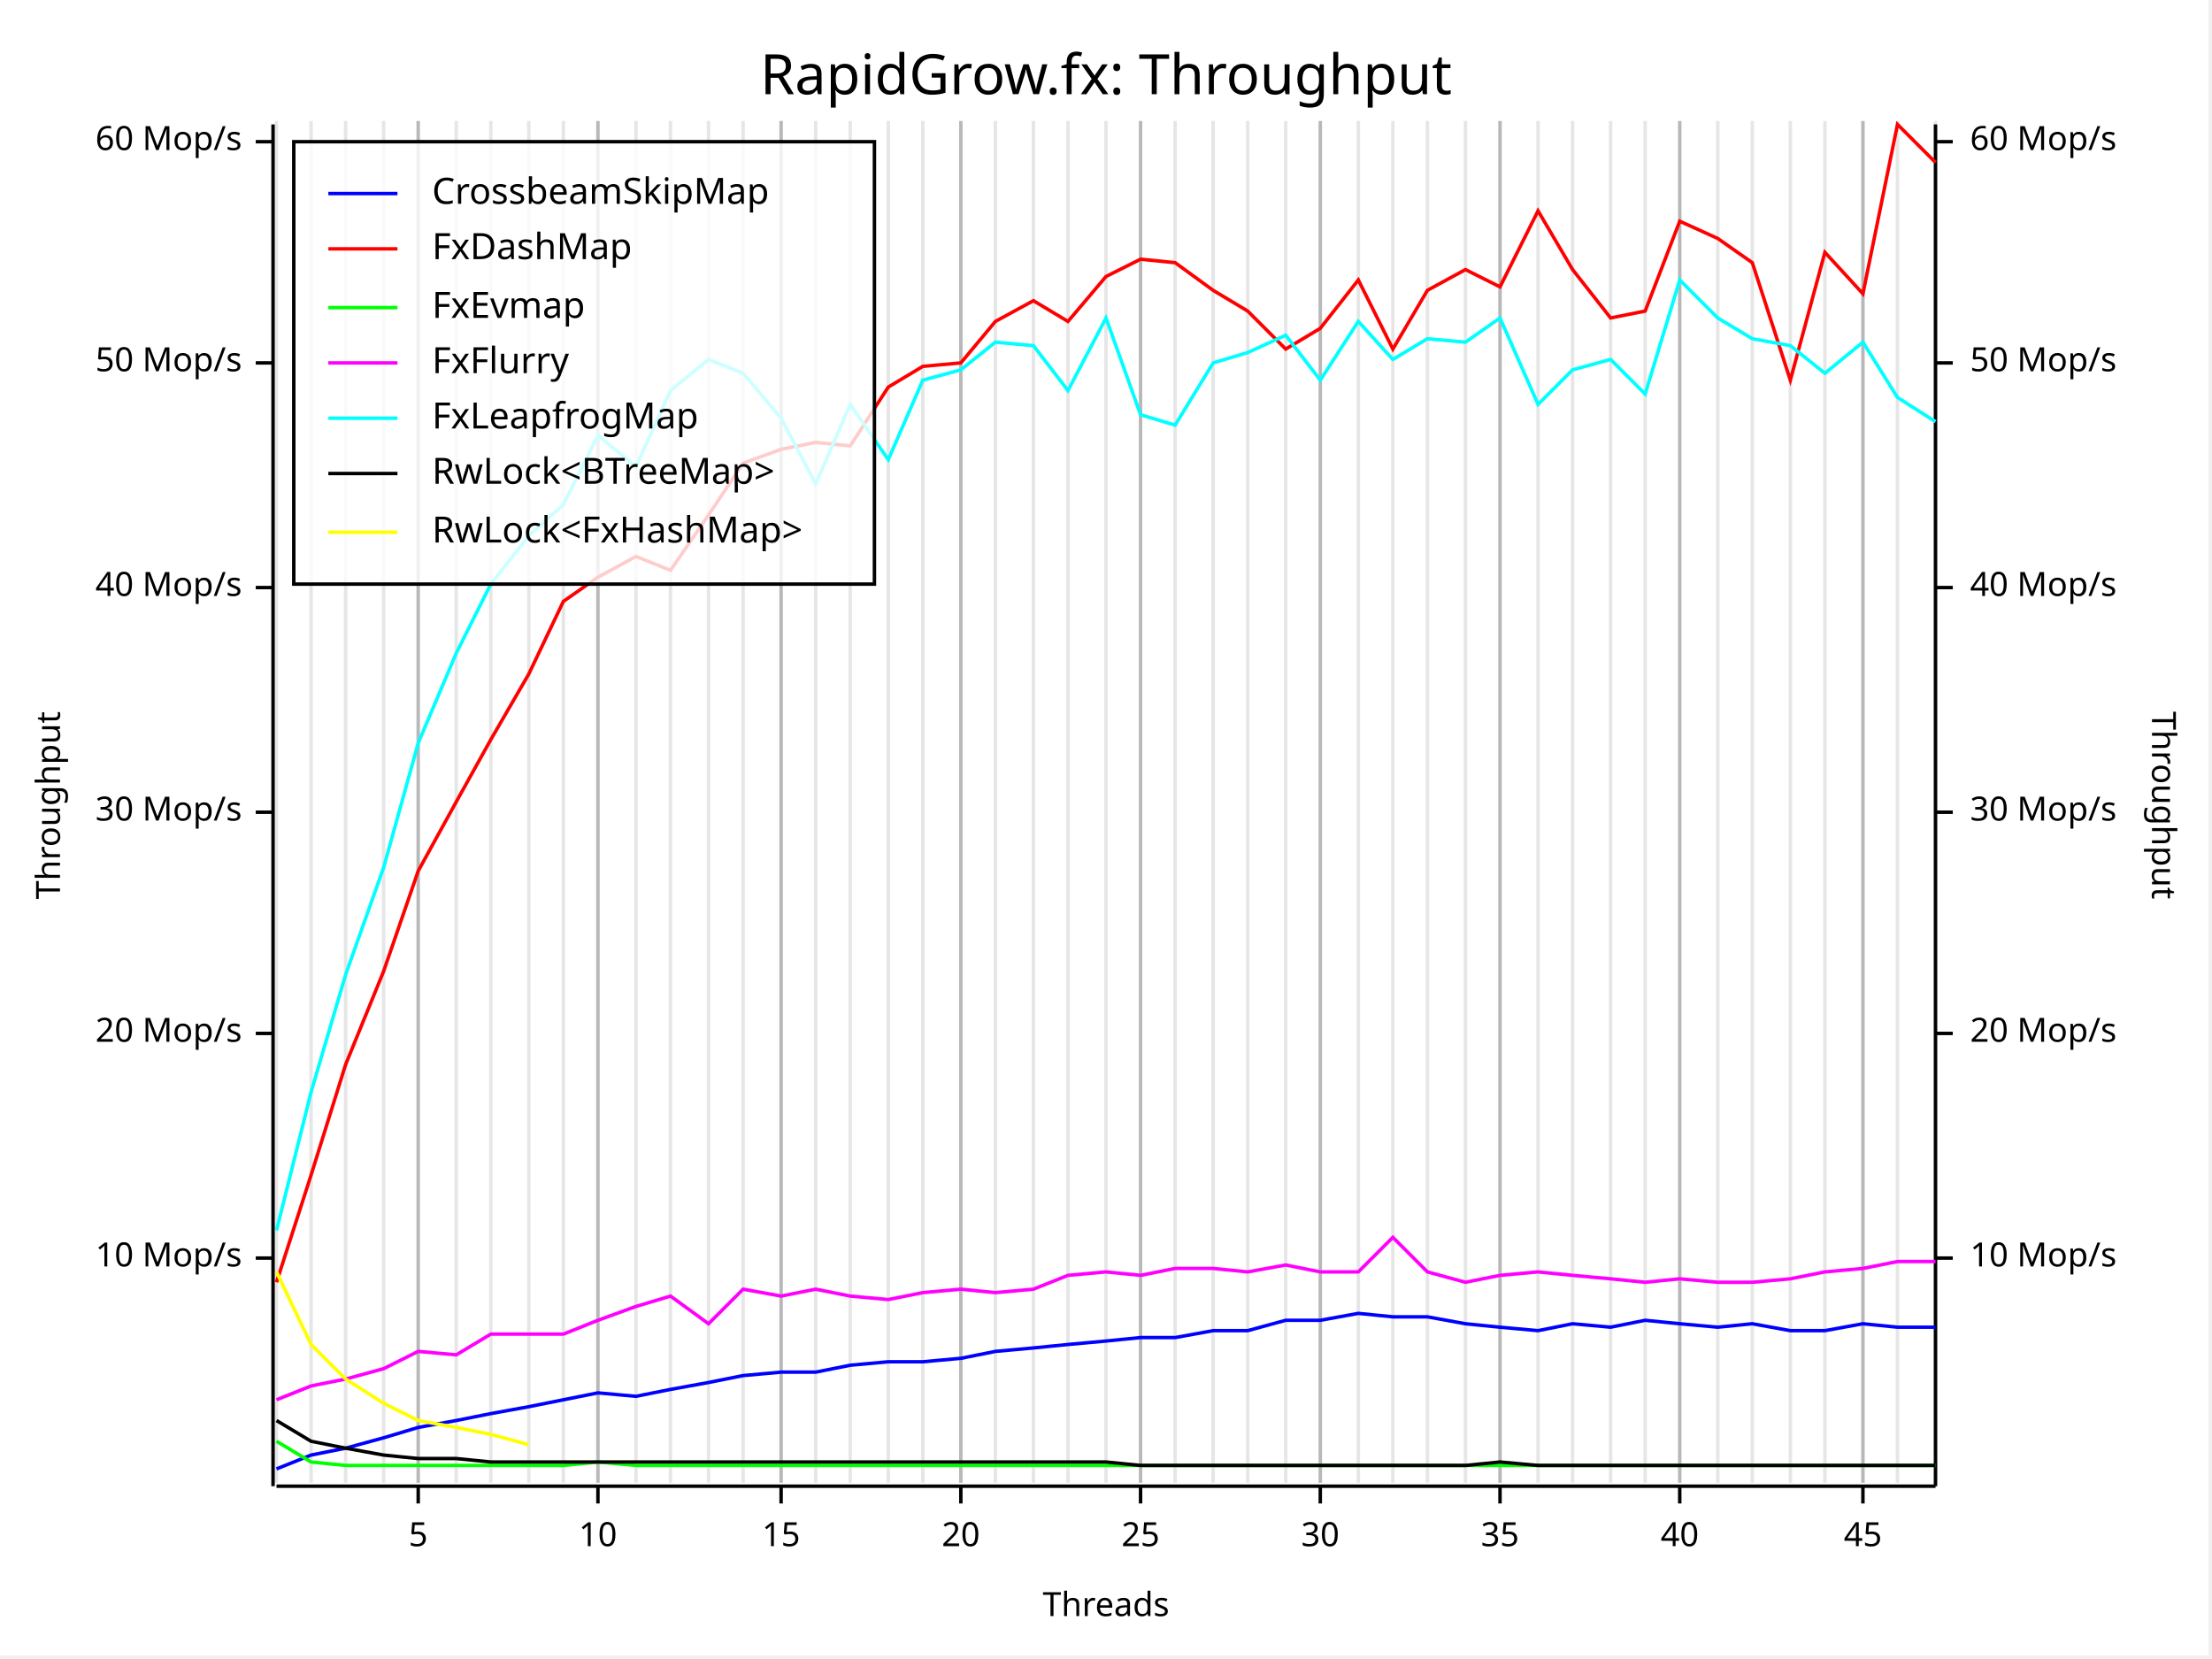
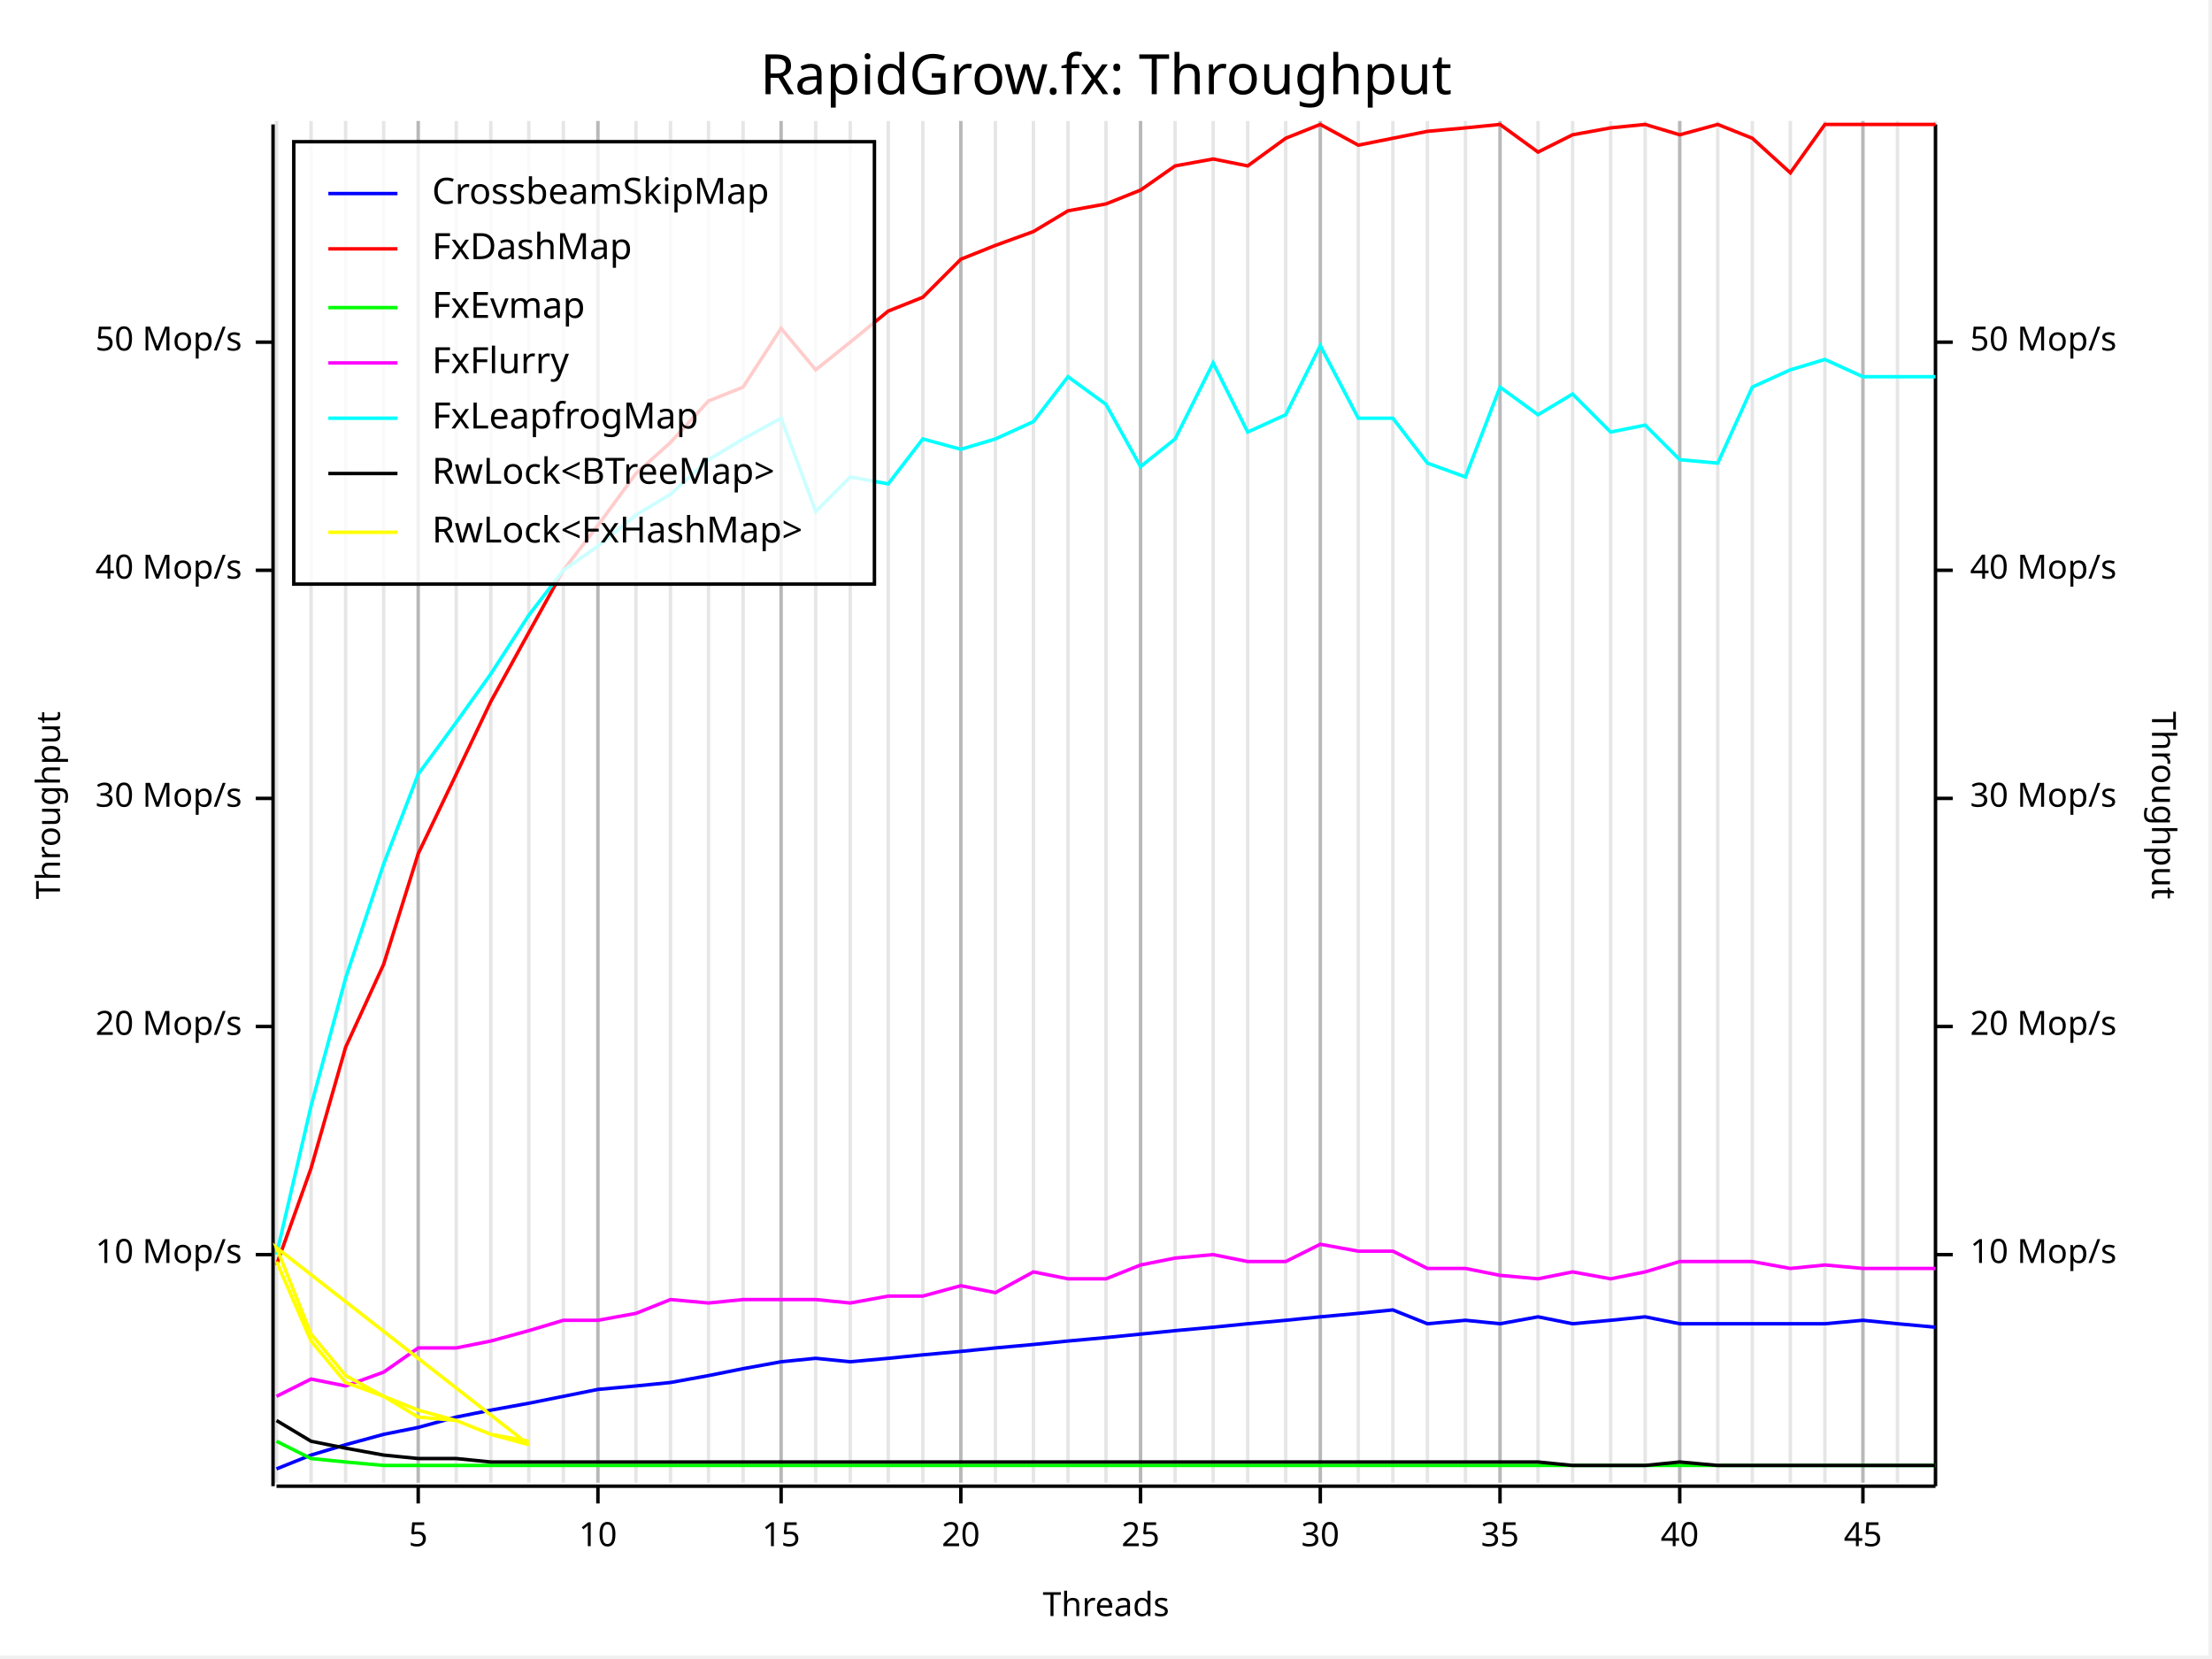
<svg xmlns="http://www.w3.org/2000/svg" width="640" height="480" viewBox="0 0 640 480">
  <rect x="0" y="0" width="639" height="479" opacity="1" fill="#FFFFFF" stroke="none" />
  <text x="320" y="15" dy="0.76em" text-anchor="middle" font-family="Fira Code" font-size="16.129" opacity="1" fill="#000000">
RapidGrow.fx: Throughput
</text>
  <line opacity="0.1" stroke="#000000" stroke-width="1" x1="80" y1="429" x2="80" y2="35" />
  <line opacity="0.1" stroke="#000000" stroke-width="1" x1="90" y1="429" x2="90" y2="35" />
  <line opacity="0.1" stroke="#000000" stroke-width="1" x1="100" y1="429" x2="100" y2="35" />
  <line opacity="0.1" stroke="#000000" stroke-width="1" x1="111" y1="429" x2="111" y2="35" />
  <line opacity="0.1" stroke="#000000" stroke-width="1" x1="121" y1="429" x2="121" y2="35" />
  <line opacity="0.1" stroke="#000000" stroke-width="1" x1="132" y1="429" x2="132" y2="35" />
  <line opacity="0.1" stroke="#000000" stroke-width="1" x1="142" y1="429" x2="142" y2="35" />
  <line opacity="0.1" stroke="#000000" stroke-width="1" x1="153" y1="429" x2="153" y2="35" />
  <line opacity="0.1" stroke="#000000" stroke-width="1" x1="163" y1="429" x2="163" y2="35" />
  <line opacity="0.1" stroke="#000000" stroke-width="1" x1="173" y1="429" x2="173" y2="35" />
  <line opacity="0.1" stroke="#000000" stroke-width="1" x1="184" y1="429" x2="184" y2="35" />
  <line opacity="0.1" stroke="#000000" stroke-width="1" x1="194" y1="429" x2="194" y2="35" />
  <line opacity="0.1" stroke="#000000" stroke-width="1" x1="205" y1="429" x2="205" y2="35" />
  <line opacity="0.1" stroke="#000000" stroke-width="1" x1="215" y1="429" x2="215" y2="35" />
  <line opacity="0.1" stroke="#000000" stroke-width="1" x1="226" y1="429" x2="226" y2="35" />
  <line opacity="0.1" stroke="#000000" stroke-width="1" x1="236" y1="429" x2="236" y2="35" />
  <line opacity="0.1" stroke="#000000" stroke-width="1" x1="246" y1="429" x2="246" y2="35" />
  <line opacity="0.1" stroke="#000000" stroke-width="1" x1="257" y1="429" x2="257" y2="35" />
  <line opacity="0.1" stroke="#000000" stroke-width="1" x1="267" y1="429" x2="267" y2="35" />
  <line opacity="0.1" stroke="#000000" stroke-width="1" x1="278" y1="429" x2="278" y2="35" />
  <line opacity="0.1" stroke="#000000" stroke-width="1" x1="288" y1="429" x2="288" y2="35" />
  <line opacity="0.1" stroke="#000000" stroke-width="1" x1="299" y1="429" x2="299" y2="35" />
  <line opacity="0.1" stroke="#000000" stroke-width="1" x1="309" y1="429" x2="309" y2="35" />
  <line opacity="0.1" stroke="#000000" stroke-width="1" x1="320" y1="429" x2="320" y2="35" />
  <line opacity="0.1" stroke="#000000" stroke-width="1" x1="330" y1="429" x2="330" y2="35" />
  <line opacity="0.1" stroke="#000000" stroke-width="1" x1="340" y1="429" x2="340" y2="35" />
  <line opacity="0.1" stroke="#000000" stroke-width="1" x1="351" y1="429" x2="351" y2="35" />
  <line opacity="0.1" stroke="#000000" stroke-width="1" x1="361" y1="429" x2="361" y2="35" />
  <line opacity="0.1" stroke="#000000" stroke-width="1" x1="372" y1="429" x2="372" y2="35" />
  <line opacity="0.1" stroke="#000000" stroke-width="1" x1="382" y1="429" x2="382" y2="35" />
  <line opacity="0.1" stroke="#000000" stroke-width="1" x1="393" y1="429" x2="393" y2="35" />
  <line opacity="0.1" stroke="#000000" stroke-width="1" x1="403" y1="429" x2="403" y2="35" />
  <line opacity="0.1" stroke="#000000" stroke-width="1" x1="413" y1="429" x2="413" y2="35" />
  <line opacity="0.1" stroke="#000000" stroke-width="1" x1="424" y1="429" x2="424" y2="35" />
  <line opacity="0.1" stroke="#000000" stroke-width="1" x1="434" y1="429" x2="434" y2="35" />
  <line opacity="0.1" stroke="#000000" stroke-width="1" x1="445" y1="429" x2="445" y2="35" />
  <line opacity="0.1" stroke="#000000" stroke-width="1" x1="455" y1="429" x2="455" y2="35" />
  <line opacity="0.1" stroke="#000000" stroke-width="1" x1="466" y1="429" x2="466" y2="35" />
  <line opacity="0.1" stroke="#000000" stroke-width="1" x1="476" y1="429" x2="476" y2="35" />
  <line opacity="0.1" stroke="#000000" stroke-width="1" x1="486" y1="429" x2="486" y2="35" />
  <line opacity="0.1" stroke="#000000" stroke-width="1" x1="497" y1="429" x2="497" y2="35" />
  <line opacity="0.1" stroke="#000000" stroke-width="1" x1="507" y1="429" x2="507" y2="35" />
  <line opacity="0.1" stroke="#000000" stroke-width="1" x1="518" y1="429" x2="518" y2="35" />
  <line opacity="0.1" stroke="#000000" stroke-width="1" x1="528" y1="429" x2="528" y2="35" />
  <line opacity="0.1" stroke="#000000" stroke-width="1" x1="539" y1="429" x2="539" y2="35" />
  <line opacity="0.1" stroke="#000000" stroke-width="1" x1="549" y1="429" x2="549" y2="35" />
  <line opacity="0.1" stroke="#000000" stroke-width="1" x1="560" y1="429" x2="560" y2="35" />
  <text x="10" y="233" dy="0.76em" text-anchor="middle" font-family="sans-serif" font-size="9.677" opacity="1" fill="#000000" transform="rotate(270, 10, 233)">
Throughput
</text>
  <text x="320" y="470" dy="-0.5ex" text-anchor="middle" font-family="sans-serif" font-size="9.677" opacity="1" fill="#000000">
Threads
</text>
  <text x="630" y="233" dy="0.76em" text-anchor="middle" font-family="sans-serif" font-size="9.677" opacity="1" fill="#000000" transform="rotate(90, 630, 233)">
Throughput
</text>
  <line opacity="0.2" stroke="#000000" stroke-width="1" x1="121" y1="429" x2="121" y2="35" />
  <line opacity="0.2" stroke="#000000" stroke-width="1" x1="173" y1="429" x2="173" y2="35" />
  <line opacity="0.2" stroke="#000000" stroke-width="1" x1="226" y1="429" x2="226" y2="35" />
  <line opacity="0.2" stroke="#000000" stroke-width="1" x1="278" y1="429" x2="278" y2="35" />
  <line opacity="0.2" stroke="#000000" stroke-width="1" x1="330" y1="429" x2="330" y2="35" />
  <line opacity="0.2" stroke="#000000" stroke-width="1" x1="382" y1="429" x2="382" y2="35" />
  <line opacity="0.2" stroke="#000000" stroke-width="1" x1="434" y1="429" x2="434" y2="35" />
  <line opacity="0.2" stroke="#000000" stroke-width="1" x1="486" y1="429" x2="486" y2="35" />
  <line opacity="0.2" stroke="#000000" stroke-width="1" x1="539" y1="429" x2="539" y2="35" />
  <polyline fill="none" opacity="1" stroke="#000000" stroke-width="1" points="79,36 79,430 " />
-   <text x="70" y="364" dy="0.5ex" text-anchor="end" font-family="sans-serif" font-size="9.677" opacity="1" fill="#000000">
+   <text x="70" y="363" dy="0.5ex" text-anchor="end" font-family="sans-serif" font-size="9.677" opacity="1" fill="#000000">
10 Mop/s
</text>
-   <polyline fill="none" opacity="1" stroke="#000000" stroke-width="1" points="74,364 79,364 " />
-   <text x="70" y="299" dy="0.5ex" text-anchor="end" font-family="sans-serif" font-size="9.677" opacity="1" fill="#000000">
+   <polyline fill="none" opacity="1" stroke="#000000" stroke-width="1" points="74,363 79,363 " />
+   <text x="70" y="297" dy="0.5ex" text-anchor="end" font-family="sans-serif" font-size="9.677" opacity="1" fill="#000000">
20 Mop/s
</text>
-   <polyline fill="none" opacity="1" stroke="#000000" stroke-width="1" points="74,299 79,299 " />
-   <text x="70" y="235" dy="0.5ex" text-anchor="end" font-family="sans-serif" font-size="9.677" opacity="1" fill="#000000">
+   <polyline fill="none" opacity="1" stroke="#000000" stroke-width="1" points="74,297 79,297 " />
+   <text x="70" y="231" dy="0.5ex" text-anchor="end" font-family="sans-serif" font-size="9.677" opacity="1" fill="#000000">
30 Mop/s
</text>
-   <polyline fill="none" opacity="1" stroke="#000000" stroke-width="1" points="74,235 79,235 " />
-   <text x="70" y="170" dy="0.5ex" text-anchor="end" font-family="sans-serif" font-size="9.677" opacity="1" fill="#000000">
+   <polyline fill="none" opacity="1" stroke="#000000" stroke-width="1" points="74,231 79,231 " />
+   <text x="70" y="165" dy="0.5ex" text-anchor="end" font-family="sans-serif" font-size="9.677" opacity="1" fill="#000000">
40 Mop/s
</text>
-   <polyline fill="none" opacity="1" stroke="#000000" stroke-width="1" points="74,170 79,170 " />
-   <text x="70" y="105" dy="0.5ex" text-anchor="end" font-family="sans-serif" font-size="9.677" opacity="1" fill="#000000">
+   <polyline fill="none" opacity="1" stroke="#000000" stroke-width="1" points="74,165 79,165 " />
+   <text x="70" y="99" dy="0.5ex" text-anchor="end" font-family="sans-serif" font-size="9.677" opacity="1" fill="#000000">
50 Mop/s
</text>
-   <polyline fill="none" opacity="1" stroke="#000000" stroke-width="1" points="74,105 79,105 " />
-   <text x="70" y="41" dy="0.5ex" text-anchor="end" font-family="sans-serif" font-size="9.677" opacity="1" fill="#000000">
- 60 Mop/s
- </text>
-   <polyline fill="none" opacity="1" stroke="#000000" stroke-width="1" points="74,41 79,41 " />
+   <polyline fill="none" opacity="1" stroke="#000000" stroke-width="1" points="74,99 79,99 " />
  <polyline fill="none" opacity="1" stroke="#000000" stroke-width="1" points="80,430 560,430 " />
  <text x="121" y="440" dy="0.76em" text-anchor="middle" font-family="sans-serif" font-size="9.677" opacity="1" fill="#000000">
5
</text>
  <polyline fill="none" opacity="1" stroke="#000000" stroke-width="1" points="121,430 121,435 " />
  <text x="173" y="440" dy="0.76em" text-anchor="middle" font-family="sans-serif" font-size="9.677" opacity="1" fill="#000000">
10
</text>
  <polyline fill="none" opacity="1" stroke="#000000" stroke-width="1" points="173,430 173,435 " />
  <text x="226" y="440" dy="0.76em" text-anchor="middle" font-family="sans-serif" font-size="9.677" opacity="1" fill="#000000">
15
</text>
  <polyline fill="none" opacity="1" stroke="#000000" stroke-width="1" points="226,430 226,435 " />
  <text x="278" y="440" dy="0.76em" text-anchor="middle" font-family="sans-serif" font-size="9.677" opacity="1" fill="#000000">
20
</text>
  <polyline fill="none" opacity="1" stroke="#000000" stroke-width="1" points="278,430 278,435 " />
  <text x="330" y="440" dy="0.76em" text-anchor="middle" font-family="sans-serif" font-size="9.677" opacity="1" fill="#000000">
25
</text>
  <polyline fill="none" opacity="1" stroke="#000000" stroke-width="1" points="330,430 330,435 " />
  <text x="382" y="440" dy="0.76em" text-anchor="middle" font-family="sans-serif" font-size="9.677" opacity="1" fill="#000000">
30
</text>
  <polyline fill="none" opacity="1" stroke="#000000" stroke-width="1" points="382,430 382,435 " />
  <text x="434" y="440" dy="0.76em" text-anchor="middle" font-family="sans-serif" font-size="9.677" opacity="1" fill="#000000">
35
</text>
  <polyline fill="none" opacity="1" stroke="#000000" stroke-width="1" points="434,430 434,435 " />
  <text x="486" y="440" dy="0.76em" text-anchor="middle" font-family="sans-serif" font-size="9.677" opacity="1" fill="#000000">
40
</text>
  <polyline fill="none" opacity="1" stroke="#000000" stroke-width="1" points="486,430 486,435 " />
  <text x="539" y="440" dy="0.76em" text-anchor="middle" font-family="sans-serif" font-size="9.677" opacity="1" fill="#000000">
45
</text>
  <polyline fill="none" opacity="1" stroke="#000000" stroke-width="1" points="539,430 539,435 " />
  <polyline fill="none" opacity="1" stroke="#000000" stroke-width="1" points="560,36 560,430 " />
-   <text x="570" y="364" dy="0.5ex" text-anchor="start" font-family="sans-serif" font-size="9.677" opacity="1" fill="#000000">
+   <text x="570" y="363" dy="0.5ex" text-anchor="start" font-family="sans-serif" font-size="9.677" opacity="1" fill="#000000">
10 Mop/s
</text>
-   <polyline fill="none" opacity="1" stroke="#000000" stroke-width="1" points="560,364 565,364 " />
-   <text x="570" y="299" dy="0.5ex" text-anchor="start" font-family="sans-serif" font-size="9.677" opacity="1" fill="#000000">
+   <polyline fill="none" opacity="1" stroke="#000000" stroke-width="1" points="560,363 565,363 " />
+   <text x="570" y="297" dy="0.5ex" text-anchor="start" font-family="sans-serif" font-size="9.677" opacity="1" fill="#000000">
20 Mop/s
</text>
-   <polyline fill="none" opacity="1" stroke="#000000" stroke-width="1" points="560,299 565,299 " />
-   <text x="570" y="235" dy="0.5ex" text-anchor="start" font-family="sans-serif" font-size="9.677" opacity="1" fill="#000000">
+   <polyline fill="none" opacity="1" stroke="#000000" stroke-width="1" points="560,297 565,297 " />
+   <text x="570" y="231" dy="0.5ex" text-anchor="start" font-family="sans-serif" font-size="9.677" opacity="1" fill="#000000">
30 Mop/s
</text>
-   <polyline fill="none" opacity="1" stroke="#000000" stroke-width="1" points="560,235 565,235 " />
-   <text x="570" y="170" dy="0.5ex" text-anchor="start" font-family="sans-serif" font-size="9.677" opacity="1" fill="#000000">
+   <polyline fill="none" opacity="1" stroke="#000000" stroke-width="1" points="560,231 565,231 " />
+   <text x="570" y="165" dy="0.5ex" text-anchor="start" font-family="sans-serif" font-size="9.677" opacity="1" fill="#000000">
40 Mop/s
</text>
-   <polyline fill="none" opacity="1" stroke="#000000" stroke-width="1" points="560,170 565,170 " />
-   <text x="570" y="105" dy="0.5ex" text-anchor="start" font-family="sans-serif" font-size="9.677" opacity="1" fill="#000000">
+   <polyline fill="none" opacity="1" stroke="#000000" stroke-width="1" points="560,165 565,165 " />
+   <text x="570" y="99" dy="0.5ex" text-anchor="start" font-family="sans-serif" font-size="9.677" opacity="1" fill="#000000">
50 Mop/s
</text>
-   <polyline fill="none" opacity="1" stroke="#000000" stroke-width="1" points="560,105 565,105 " />
-   <text x="570" y="41" dy="0.5ex" text-anchor="start" font-family="sans-serif" font-size="9.677" opacity="1" fill="#000000">
- 60 Mop/s
- </text>
-   <polyline fill="none" opacity="1" stroke="#000000" stroke-width="1" points="560,41 565,41 " />
-   <polyline fill="none" opacity="1" stroke="#0000FF" stroke-width="1" points="80,425 90,421 100,419 111,416 121,413 132,411 142,409 153,407 163,405 173,403 184,404 194,402 205,400 215,398 226,397 236,397 246,395 257,394 267,394 278,393 288,391 299,390 309,389 320,388 330,387 340,387 351,385 361,385 372,382 382,382 393,380 403,381 413,381 424,383 434,384 445,385 455,383 466,384 476,382 486,383 497,384 507,383 518,385 528,385 539,383 549,384 560,384 " />
-   <polyline fill="none" opacity="1" stroke="#FF0000" stroke-width="1" points="80,371 90,340 100,308 111,281 121,252 132,232 142,214 153,195 163,174 173,167 184,161 194,165 205,149 215,134 226,130 236,128 246,129 257,112 267,106 278,105 288,93 299,87 309,93 320,80 330,75 340,76 351,84 361,90 372,101 382,95 393,81 403,101 413,84 424,78 434,83 445,61 455,78 466,92 476,90 486,64 497,69 507,76 518,110 528,73 539,85 549,36 560,47 " />
-   <polyline fill="none" opacity="1" stroke="#00FF00" stroke-width="1" points="80,417 90,423 100,424 111,424 121,424 132,424 142,424 153,424 163,424 173,423 184,424 194,424 205,424 215,424 226,424 236,424 246,424 257,424 267,424 278,424 288,424 299,424 309,424 320,424 330,424 340,424 351,424 361,424 372,424 382,424 393,424 403,424 413,424 424,424 434,424 445,424 455,424 466,424 476,424 486,424 497,424 507,424 518,424 528,424 539,424 549,424 560,424 " />
-   <polyline fill="none" opacity="1" stroke="#FF00FF" stroke-width="1" points="80,405 90,401 100,399 111,396 121,391 132,392 142,386 153,386 163,386 173,382 184,378 194,375 205,383 215,373 226,375 236,373 246,375 257,376 267,374 278,373 288,374 299,373 309,369 320,368 330,369 340,367 351,367 361,368 372,366 382,368 393,368 403,358 413,368 424,371 434,369 445,368 455,369 466,370 476,371 486,370 497,371 507,371 518,370 528,368 539,367 549,365 560,365 " />
-   <polyline fill="none" opacity="1" stroke="#00FFFF" stroke-width="1" points="80,356 90,316 100,282 111,251 121,215 132,189 142,169 153,155 163,146 173,126 184,135 194,113 205,104 215,108 226,121 236,140 246,117 257,133 267,110 278,107 288,99 299,100 309,113 320,92 330,120 340,123 351,105 361,102 372,97 382,110 393,93 403,104 413,98 424,99 434,92 445,117 455,107 466,104 476,114 486,81 497,92 507,98 518,100 528,108 539,99 549,115 560,122 " />
-   <polyline fill="none" opacity="1" stroke="#000000" stroke-width="1" points="80,411 90,417 100,419 111,421 121,422 132,422 142,423 153,423 163,423 173,423 184,423 194,423 205,423 215,423 226,423 236,423 246,423 257,423 267,423 278,423 288,423 299,423 309,423 320,423 330,424 340,424 351,424 361,424 372,424 382,424 393,424 403,424 413,424 424,424 434,423 445,424 455,424 466,424 476,424 486,424 497,424 507,424 518,424 528,424 539,424 549,424 560,424 " />
-   <polyline fill="none" opacity="1" stroke="#FFFF00" stroke-width="1" points="80,368 90,389 100,399 111,406 121,411 132,413 142,415 153,418 " />
+   <polyline fill="none" opacity="1" stroke="#000000" stroke-width="1" points="560,99 565,99 " />
+   <polyline fill="none" opacity="1" stroke="#0000FF" stroke-width="1" points="80,425 90,421 100,418 111,415 121,413 132,410 142,408 153,406 163,404 173,402 184,401 194,400 205,398 215,396 226,394 236,393 246,394 257,393 267,392 278,391 288,390 299,389 309,388 320,387 330,386 340,385 351,384 361,383 372,382 382,381 393,380 403,379 413,383 424,382 434,383 445,381 455,383 466,382 476,381 486,383 497,383 507,383 518,383 528,383 539,382 549,383 560,384 " />
+   <polyline fill="none" opacity="1" stroke="#FF0000" stroke-width="1" points="80,366 90,338 100,303 111,279 121,247 132,224 142,203 153,183 163,165 173,152 184,137 194,128 205,116 215,112 226,95 236,107 246,99 257,90 267,86 278,75 288,71 299,67 309,61 320,59 330,55 340,48 351,46 361,48 372,40 382,36 393,42 403,40 413,38 424,37 434,36 445,44 455,39 466,37 476,36 486,39 497,36 507,40 518,50 528,36 539,36 549,36 560,36 " />
+   <polyline fill="none" opacity="1" stroke="#00FF00" stroke-width="1" points="80,417 90,422 100,423 111,424 121,424 132,424 142,424 153,424 163,424 173,424 184,424 194,424 205,424 215,424 226,424 236,424 246,424 257,424 267,424 278,424 288,424 299,424 309,424 320,424 330,424 340,424 351,424 361,424 372,424 382,424 393,424 403,424 413,424 424,424 434,424 445,424 455,424 466,424 476,424 486,424 497,424 507,424 518,424 528,424 539,424 549,424 560,424 " />
+   <polyline fill="none" opacity="1" stroke="#FF00FF" stroke-width="1" points="80,404 90,399 100,401 111,397 121,390 132,390 142,388 153,385 163,382 173,382 184,380 194,376 205,377 215,376 226,376 236,376 246,377 257,375 267,375 278,372 288,374 299,368 309,370 320,370 330,366 340,364 351,363 361,365 372,365 382,360 393,362 403,362 413,367 424,367 434,369 445,370 455,368 466,370 476,368 486,365 497,365 507,365 518,367 528,366 539,367 549,367 560,367 " />
+   <polyline fill="none" opacity="1" stroke="#00FFFF" stroke-width="1" points="80,363 90,320 100,283 111,250 121,224 132,209 142,195 153,178 163,165 173,158 184,149 194,143 205,133 215,127 226,121 236,148 246,138 257,140 267,127 278,130 288,127 299,122 309,109 320,117 330,135 340,127 351,105 361,125 372,120 382,100 393,121 403,121 413,134 424,138 434,112 445,120 455,114 466,125 476,123 486,133 497,134 507,112 518,107 528,104 539,109 549,109 560,109 " />
+   <polyline fill="none" opacity="1" stroke="#000000" stroke-width="1" points="80,411 90,417 100,419 111,421 121,422 132,422 142,423 153,423 163,423 173,423 184,423 194,423 205,423 215,423 226,423 236,423 246,423 257,423 267,423 278,423 288,423 299,423 309,423 320,423 330,423 340,423 351,423 361,423 372,423 382,423 393,423 403,423 413,423 424,423 434,423 445,423 455,424 466,424 476,424 486,423 497,424 507,424 518,424 528,424 539,424 549,424 560,424 " />
+   <polyline fill="none" opacity="1" stroke="#FFFF00" stroke-width="1" points="80,365 90,388 100,400 111,404 121,410 132,411 142,415 153,418 80,361 90,386 100,398 111,404 121,408 132,411 142,415 153,417 " />
  <rect x="85" y="41" width="168" height="128" opacity="0.8" fill="#FFFFFF" stroke="none" />
  <rect x="85" y="41" width="168" height="128" opacity="1" fill="none" stroke="#000000" />
  <text x="125" y="51" dy="0.76em" text-anchor="start" font-family="Fira Code" font-size="10.484" opacity="1" fill="#000000">
CrossbeamSkipMap
</text>
  <text x="125" y="67" dy="0.76em" text-anchor="start" font-family="Fira Code" font-size="10.484" opacity="1" fill="#000000">
FxDashMap
</text>
  <text x="125" y="84" dy="0.76em" text-anchor="start" font-family="Fira Code" font-size="10.484" opacity="1" fill="#000000">
FxEvmap
</text>
  <text x="125" y="100" dy="0.76em" text-anchor="start" font-family="Fira Code" font-size="10.484" opacity="1" fill="#000000">
FxFlurry
</text>
  <text x="125" y="116" dy="0.76em" text-anchor="start" font-family="Fira Code" font-size="10.484" opacity="1" fill="#000000">
FxLeapfrogMap
</text>
  <text x="125" y="132" dy="0.76em" text-anchor="start" font-family="Fira Code" font-size="10.484" opacity="1" fill="#000000">
RwLock&lt;BTreeMap&gt;
</text>
  <text x="125" y="149" dy="0.76em" text-anchor="start" font-family="Fira Code" font-size="10.484" opacity="1" fill="#000000">
RwLock&lt;FxHashMap&gt;
</text>
  <polyline fill="none" opacity="1" stroke="#0000FF" stroke-width="1" points="95,56 115,56 " />
  <polyline fill="none" opacity="1" stroke="#FF0000" stroke-width="1" points="95,72 115,72 " />
  <polyline fill="none" opacity="1" stroke="#00FF00" stroke-width="1" points="95,89 115,89 " />
  <polyline fill="none" opacity="1" stroke="#FF00FF" stroke-width="1" points="95,105 115,105 " />
  <polyline fill="none" opacity="1" stroke="#00FFFF" stroke-width="1" points="95,121 115,121 " />
  <polyline fill="none" opacity="1" stroke="#000000" stroke-width="1" points="95,137 115,137 " />
  <polyline fill="none" opacity="1" stroke="#FFFF00" stroke-width="1" points="95,154 115,154 " />
</svg>
